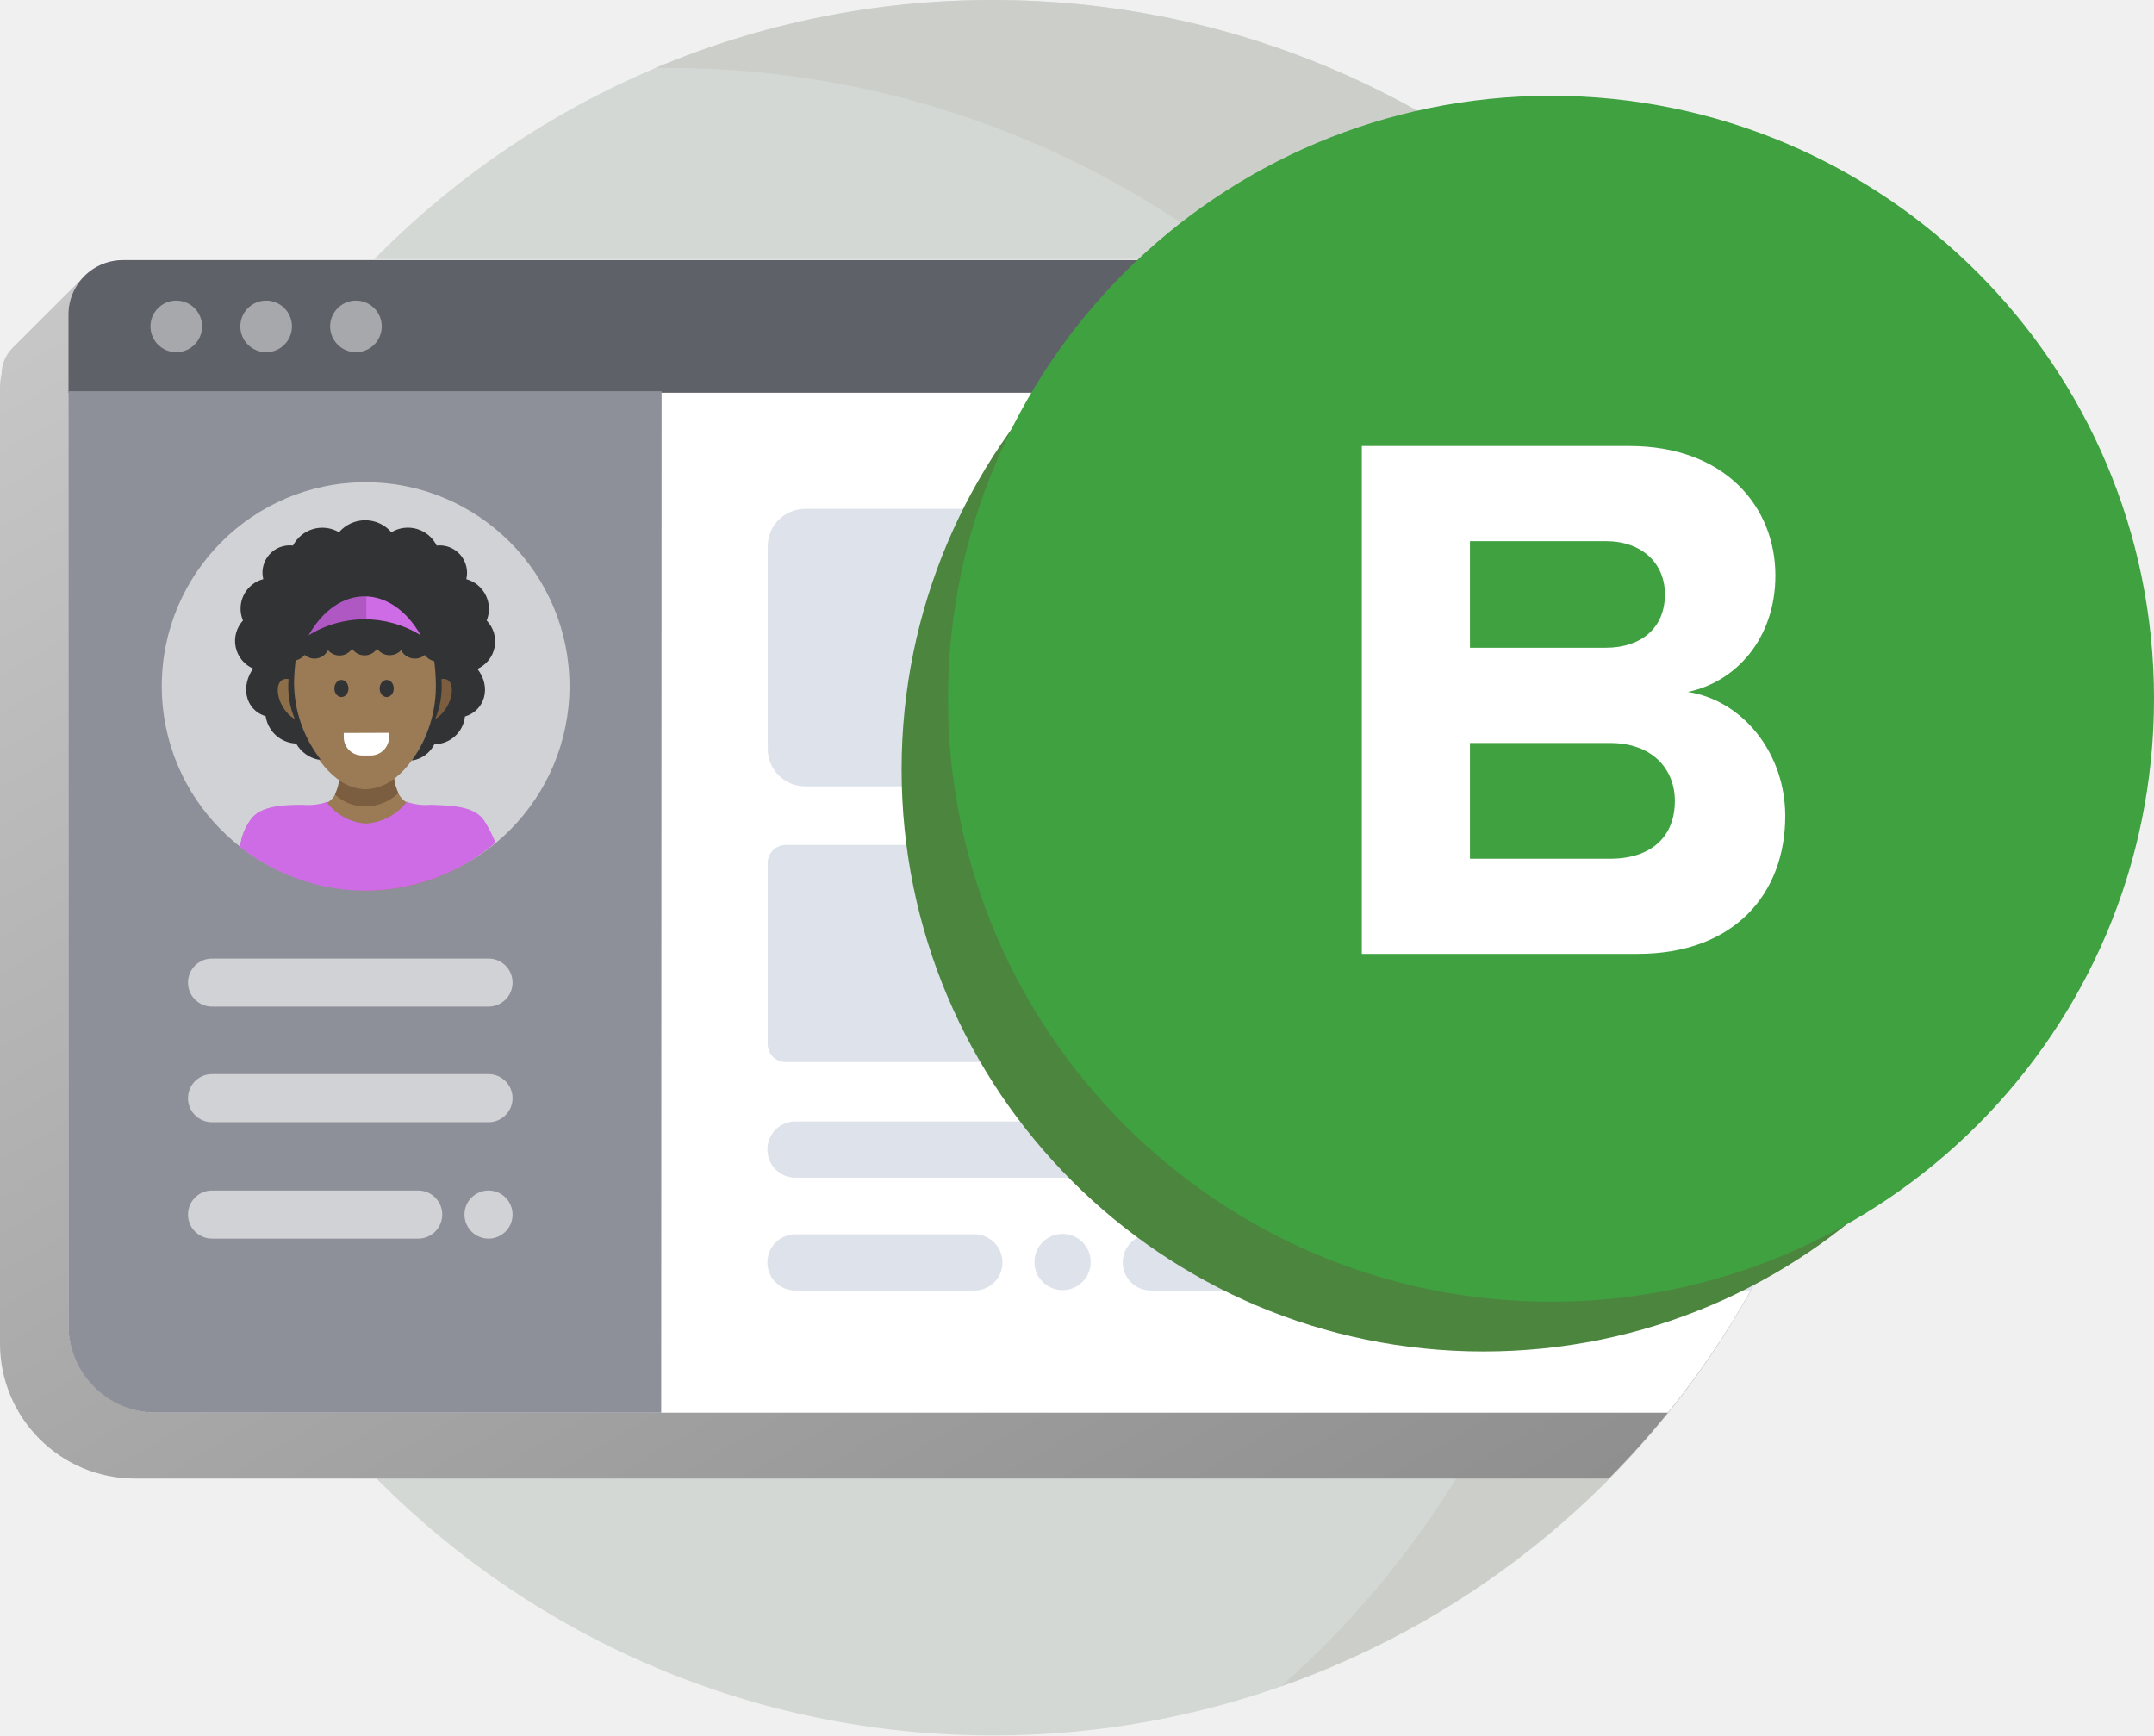
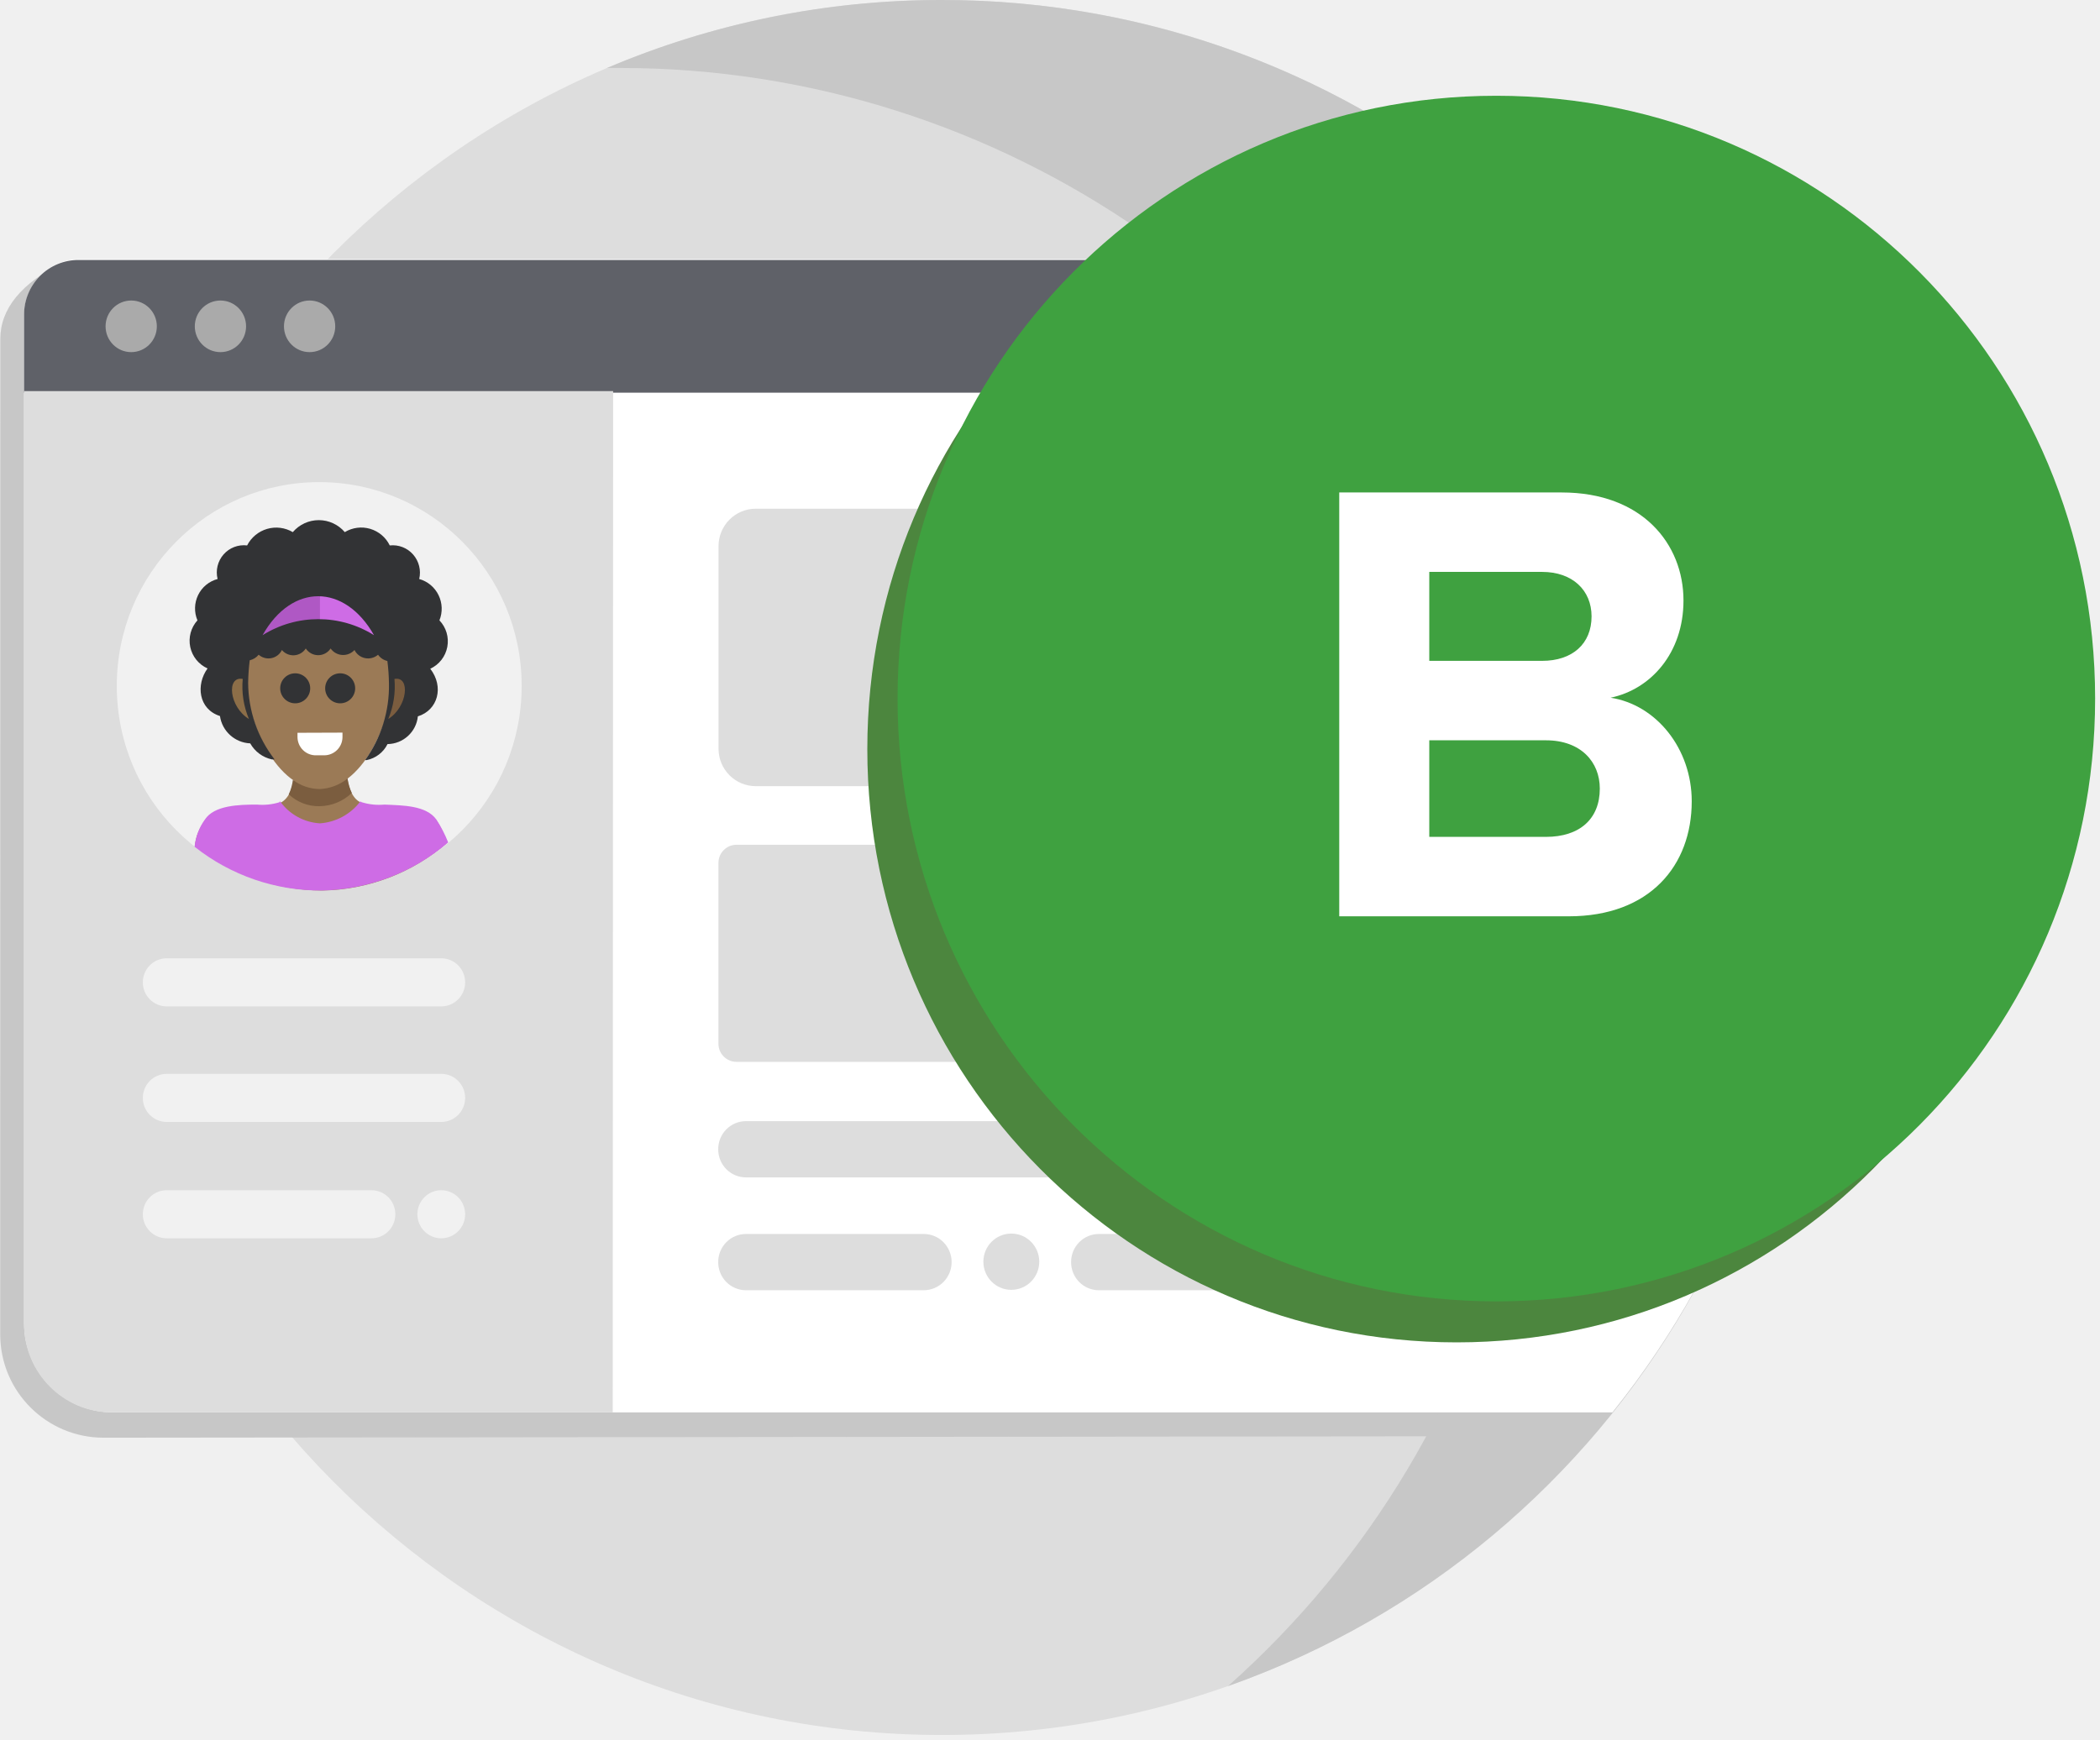
- <svg xmlns="http://www.w3.org/2000/svg" viewBox="0 0 268.7 216.49">
-   <defs>
-     <style>.cls-1{fill:#d4d8d4;}.cls-2{fill:#c9ccc6;opacity:0.75;}.cls-3{fill:url(#linear-gradient);}.cls-4,.cls-9{fill:#fff;}.cls-5{fill:#5f6168;}.cls-6{fill:#dee2ea;}.cls-7{fill:#a7a8ab;}.cls-8{fill:#8d9099;}.cls-9{opacity:0.59;isolation:isolate;}.cls-10{fill:#9b7a56;}.cls-11{fill:#af58c4;}.cls-12{fill:#ce6ce5;}.cls-13{fill:#323335;}.cls-14{fill:#7b5d3f;}.cls-15{fill:#8c6e48;}.cls-16{fill:#4c863e;}.cls-17{fill:#3fa140;}</style>
-     <linearGradient id="linear-gradient" x1="50.03" y1="11.33" x2="162.66" y2="206.42" gradientUnits="userSpaceOnUse">
-       <stop offset="0" stop-color="#c7c7c7" />
-       <stop offset="1" stop-color="#8f8f8f" />
-     </linearGradient>
-   </defs>
-   <g id="Layer_2" data-name="Layer 2">
-     <g id="Layer_1-2" data-name="Layer 1">
-       <circle class="cls-1" cx="123.84" cy="108.25" r="108.25" />
-       <path class="cls-2" d="M123.84,0A107.94,107.94,0,0,0,81.77,8.48l1.62,0a115.4,115.4,0,0,1,76.38,201.92A108.26,108.26,0,0,0,123.84,0Z" />
-       <path class="cls-3" d="M232.09,108.25a107.82,107.82,0,0,0-23.76-67.67.07.07,0,0,0-.06,0H18.15c-.06,0-.1-.07-.06-.11a4.8,4.8,0,0,0-.43-6.25h0a4.91,4.91,0,0,0-6.9,0L1.57,43.39A4.74,4.74,0,0,0,.19,46.67,7.79,7.79,0,0,0,0,48.35V167.59a16.86,16.86,0,0,0,16.86,16.87H200.68a.05.05,0,0,0,0,0A107.9,107.9,0,0,0,232.09,108.25Z" />
-       <path class="cls-4" d="M232.09,108.25A107.84,107.84,0,0,0,201,32.34H15.53a7,7,0,0,0-7,7V165.07A11.17,11.17,0,0,0,19.7,176.24H208.06A107.72,107.72,0,0,0,232.09,108.25Z" />
-       <path class="cls-5" d="M201.1,32.44H15.36a6.82,6.82,0,0,0-6.83,6.83V49H214.44A108.09,108.09,0,0,0,201.1,32.44Z" />
-       <path class="cls-6" d="M135.28,132.5H98a2.26,2.26,0,0,1-2.24-2.24V107.65A2.27,2.27,0,0,1,98,105.41h37.31a2.26,2.26,0,0,1,2.24,2.24v22.61A2.15,2.15,0,0,1,135.28,132.5Z" />
-       <path class="cls-6" d="M184.39,132.5H147.07a2.27,2.27,0,0,1-2.24-2.24V107.65a2.27,2.27,0,0,1,2.24-2.24h37.32a2.27,2.27,0,0,1,2.24,2.24v22.61A2.21,2.21,0,0,1,184.39,132.5Z" />
-       <path class="cls-6" d="M158.37,146.92H99.23a3.49,3.49,0,0,1-3.5-3.51h0a3.49,3.49,0,0,1,3.5-3.51h59.14a3.5,3.5,0,0,1,3.51,3.51h0A3.62,3.62,0,0,1,158.37,146.92Z" />
-       <path class="cls-6" d="M192.47,146.92H170.16a3.49,3.49,0,0,1-3.5-3.51h0a3.49,3.49,0,0,1,3.5-3.51h22.31a3.5,3.5,0,0,1,3.51,3.51h0A3.5,3.5,0,0,1,192.47,146.92Z" />
-       <path class="cls-6" d="M121.54,161H99.23a3.49,3.49,0,0,1-3.5-3.51h0a3.49,3.49,0,0,1,3.5-3.51h22.31a3.5,3.5,0,0,1,3.51,3.51h0A3.5,3.5,0,0,1,121.54,161Z" />
-       <path class="cls-6" d="M165.88,161H143.56a3.49,3.49,0,0,1-3.5-3.51h0a3.49,3.49,0,0,1,3.5-3.51h22.32a3.49,3.49,0,0,1,3.5,3.51h0A3.61,3.61,0,0,1,165.88,161Z" />
-       <circle class="cls-6" cx="132.55" cy="157.44" r="3.51" />
-       <circle class="cls-6" cx="187.6" cy="157.44" r="3.51" />
-       <circle class="cls-6" cx="177.47" cy="157.44" r="3.51" />
-       <path class="cls-6" d="M199.3,161h19.11q1.91-3.42,3.57-7c-.12,0-.25,0-.37,0H199.3a3.51,3.51,0,0,0,0,7Z" />
-       <path class="cls-6" d="M196.08,132.5h33.28a108.33,108.33,0,0,0,2.73-24.25c0-1,0-1.9,0-2.84h-36a2.27,2.27,0,0,0-2.24,2.24v22.61A2.26,2.26,0,0,0,196.08,132.5Z" />
-       <path class="cls-6" d="M231.61,98a107.43,107.43,0,0,0-9.17-34.52h-122a4.67,4.67,0,0,0-4.67,4.67V93.43a4.67,4.67,0,0,0,4.67,4.67H231A4.76,4.76,0,0,0,231.61,98Z" />
-       <circle class="cls-7" cx="21.99" cy="40.72" r="3.22" />
-       <circle class="cls-7" cx="33.2" cy="40.72" r="3.22" />
-       <circle class="cls-7" cx="44.4" cy="40.72" r="3.22" />
-       <path class="cls-8" d="M82.48,176.24h-63A11,11,0,0,1,8.53,165.3V48.8h74Z" />
-       <path class="cls-9" d="M60.94,125.58H26.45a3,3,0,0,1-3-3h0a3,3,0,0,1,3-3H60.94a3,3,0,0,1,3,3h0A3,3,0,0,1,60.94,125.58Z" />
-       <path class="cls-9" d="M60.94,140H26.45a3,3,0,0,1-3-3h0a3,3,0,0,1,3-3H60.94a3,3,0,0,1,3,3h0A3,3,0,0,1,60.94,140Z" />
-       <path class="cls-9" d="M52.17,154.52H26.45a3,3,0,0,1-3-3h0a3,3,0,0,1,3-3H52.17a3,3,0,0,1,3,3h0A3,3,0,0,1,52.17,154.52Z" />
-       <path class="cls-9" d="M60.94,154.52h0a3,3,0,0,1-3-3h0a3,3,0,0,1,3-3h0a3,3,0,0,1,3,3h0A3,3,0,0,1,60.94,154.52Z" />
-       <circle class="cls-9" cx="45.61" cy="85.59" r="25.43" />
-       <path class="cls-10" d="M61.57,105.27a7.69,7.69,0,0,0-1.25-2.92c-1.27-1.75-4.19-1.75-6.53-1.85a7.31,7.31,0,0,1-2.82-.29h0c-1.47-.59-1.76-2.53-1.86-3.51-.78-2.43-1.85-3.21-3-2.92l-.58.58-.59-.58c-1.17-.2-1.65,0-2.43,2.92-.1,1-.49,2.92-1.85,3.51a7.39,7.39,0,0,1-2.83.29c-2.34,0-5.36.1-6.53,1.85A6,6,0,0,0,30,105.47a25.51,25.51,0,0,0,16,5.65A24.63,24.63,0,0,0,61.57,105.27Z" />
-       <path class="cls-10" d="M54.86,83.94c0,6.53-4.09,14.52-9.25,14.52s-9.26-8.09-9.26-14.52,4.09-11.79,9.26-11.79S54.86,77.41,54.86,83.94Z" />
-       <rect class="cls-11" x="36.16" y="74" width="17.73" height="6.82" />
-       <rect class="cls-12" x="45.7" y="74" width="8.96" height="6.82" />
-       <path class="cls-13" d="M60.71,77.41h0a3.85,3.85,0,0,0-2.54-5.16,3.42,3.42,0,0,0-3.7-4.19,4,4,0,0,0-5.65-1.66,4.31,4.31,0,0,0-6.53,0,4.12,4.12,0,0,0-5.74,1.66,3.4,3.4,0,0,0-3.71,4.19,3.8,3.8,0,0,0-2.53,5.16,3.77,3.77,0,0,0,1.27,6c-1.47,2-1.17,5.07,1.56,5.94a4,4,0,0,0,3.8,3.41,4.11,4.11,0,0,0,2.72,2H40a15.71,15.71,0,0,1-3.32-9.55,24.94,24.94,0,0,1,.2-2.82A2,2,0,0,0,38,81.7a1.88,1.88,0,0,0,2.92-.59,1.87,1.87,0,0,0,3-.19,1.87,1.87,0,0,0,3.12,0,1.93,1.93,0,0,0,3,.19A1.92,1.92,0,0,0,53,81.7a1.94,1.94,0,0,0,1.17.78,24.94,24.94,0,0,1,.2,2.82,15.73,15.73,0,0,1-3,9.55h.19a3.75,3.75,0,0,0,2.63-2A3.87,3.87,0,0,0,58,89.39c2.53-.78,3.31-3.7,1.56-5.94A3.76,3.76,0,0,0,60.71,77.41ZM38.49,79.26c3.71-6.53,10.33-6.43,14,0A13.25,13.25,0,0,0,38.49,79.26Z" />
-       <path class="cls-14" d="M55.06,84.72a10.47,10.47,0,0,1-.78,5C56.71,88.22,57.1,84.33,55.06,84.72Z" />
-       <path class="cls-15" d="M36,84.72a10.35,10.35,0,0,0,.78,5C34.3,88.22,33.91,84.33,36,84.72Z" />
-       <path class="cls-4" d="M42.88,91.44V92a2.29,2.29,0,0,0,2.34,2.25h1A2.29,2.29,0,0,0,48.53,92v-.58Z" />
-       <ellipse class="cls-13" cx="42.59" cy="85.89" rx="0.88" ry="1.07" />
-       <ellipse class="cls-13" cx="48.24" cy="85.89" rx="0.88" ry="1.07" />
-       <path class="cls-12" d="M60.32,102.26c-1.27-1.76-4.19-1.76-6.53-1.86a7.31,7.31,0,0,1-2.82-.29h0c-.1,0-.1-.1-.2-.1a7,7,0,0,1-5.07,2.73,6.66,6.66,0,0,1-5-2.73.09.09,0,0,0-.09.1,7.39,7.39,0,0,1-2.83.29c-2.34,0-5.36.1-6.53,1.86a7,7,0,0,0-1.3,3.4,25.49,25.49,0,0,0,16,5.46,25.13,25.13,0,0,0,15.86-6A16.07,16.07,0,0,0,60.32,102.26Z" />
-       <path class="cls-14" d="M49.16,97.16a6.09,6.09,0,0,1-3.46,1.3,5.7,5.7,0,0,1-3.4-1.14,6,6,0,0,1-.52,1.8,5.51,5.51,0,0,0,3.92,1.48,6,6,0,0,0,4-1.65A6.37,6.37,0,0,1,49.16,97.16Z" />
-       <circle class="cls-16" cx="185.06" cy="96.01" r="72.59" />
-       <circle class="cls-17" cx="193.48" cy="87.17" r="75.22" />
-       <path class="cls-4" d="M169.88,119V55.64h33.35c12.06,0,18.24,7.69,18.24,16.15,0,7.88-4.94,13.3-10.93,14.53,6.84,1.05,12.16,7.6,12.16,15.49,0,9.59-6.27,17.19-18.43,17.19Zm37.81-44.84c0-3.89-2.85-6.65-7.41-6.65H183.37v13.3h16.91C204.84,80.81,207.69,78.25,207.69,74.16Zm1.24,25.75c0-4-2.85-7.22-8.08-7.22H183.37v14.44h17.48C205.89,107.13,208.93,104.47,208.93,99.91Z" />
-     </g>
+ <svg xmlns="http://www.w3.org/2000/svg" width="140" height="116">
+   <g fill="none" fill-rule="evenodd">
+     <ellipse cx="62.798" cy="57.849" fill="#DDD" fill-rule="nonzero" rx="57.448" ry="57.849" />
+     <path fill="#C7C7C7" fill-rule="nonzero" d="M99.52 18.872L4.226 17.479C1.422 18.875.02 20.586.02 22.613l-.006 66.37a6.89 6.89 0 0 0 6.896 6.89l96.358-.1a57.817 57.817 0 0 0 12.753-36.335c.021-15.183-5.908-29.76-16.5-40.566z" />
+     <path fill="#C7C7C7" fill-rule="nonzero" d="M62.798 0a56.94 56.94 0 0 0-22.326 4.532h.86c25.467-.004 48.279 15.864 57.29 39.851 9.01 23.987 2.338 51.085-16.756 68.056 26.425-9.349 42.305-36.522 37.59-64.323C114.74 20.315 90.806-.012 62.798 0z" />
+     <path fill="#FFF" fill-rule="nonzero" d="M120.246 57.85c.022-15.184-5.908-29.762-16.5-40.567H5.32c-2.052 0-3.715 1.674-3.715 3.74v67.191c0 3.297 2.654 5.97 5.928 5.97h99.961a57.817 57.817 0 0 0 12.753-36.335z" />
+     <path fill="#5F6168" fill-rule="nonzero" d="M103.8 17.336H5.229a3.607 3.607 0 0 0-2.565 1.068 3.658 3.658 0 0 0-1.06 2.582v5.2H110.88a57.693 57.693 0 0 0-7.08-8.85z" />
+     <path fill="#DDD" fill-rule="nonzero" d="M68.87 70.809H49.085a1.204 1.204 0 0 1-1.188-1.197V57.529a1.209 1.209 0 0 1 1.188-1.197h19.8a1.204 1.204 0 0 1 1.19 1.197v12.083c.013.324-.11.64-.34.867a1.137 1.137 0 0 1-.865.33z" />
+     <path fill="#DEE2EA" fill-rule="nonzero" d="M94.932 70.809H75.126a1.209 1.209 0 0 1-1.188-1.197V57.529a1.209 1.209 0 0 1 1.188-1.197h19.806a1.21 1.21 0 0 1 1.189 1.197v12.083c.004.318-.12.625-.344.85a1.17 1.17 0 0 1-.845.347z" />
+     <path fill="#DDD" fill-rule="nonzero" d="M81.123 78.515H49.738a1.846 1.846 0 0 1-1.317-.548 1.872 1.872 0 0 1-.54-1.328 1.872 1.872 0 0 1 .54-1.328c.349-.352.823-.55 1.317-.548h31.385a1.85 1.85 0 0 1 1.319.548c.35.352.545.83.544 1.328a1.928 1.928 0 0 1-1.863 1.876z" />
+     <path fill="#DEE2EA" fill-rule="nonzero" d="M99.22 78.515H87.38a1.846 1.846 0 0 1-1.317-.548 1.872 1.872 0 0 1-.54-1.328 1.872 1.872 0 0 1 .54-1.328c.349-.352.823-.55 1.317-.548h11.84a1.85 1.85 0 0 1 1.319.548c.35.352.545.83.544 1.328.001.498-.195.976-.544 1.328a1.85 1.85 0 0 1-1.32.548z" />
+     <path fill="#DDD" fill-rule="nonzero" d="M61.578 86.04h-11.84a1.846 1.846 0 0 1-1.317-.549 1.872 1.872 0 0 1-.54-1.328 1.872 1.872 0 0 1 .54-1.327c.349-.352.823-.55 1.317-.548h11.84a1.85 1.85 0 0 1 1.318.547c.35.353.546.83.545 1.328 0 .498-.195.976-.545 1.328a1.85 1.85 0 0 1-1.318.548zm23.531 0H73.264a1.846 1.846 0 0 1-1.317-.549 1.872 1.872 0 0 1-.54-1.328 1.872 1.872 0 0 1 .54-1.327c.349-.352.823-.55 1.317-.548h11.845c.494-.002.968.196 1.317.548.348.352.543.83.54 1.327a1.923 1.923 0 0 1-1.857 1.876z" />
+     <ellipse cx="67.421" cy="84.137" fill="#DDD" fill-rule="nonzero" rx="1.863" ry="1.876" />
+     <ellipse cx="96.635" cy="84.137" fill="#DEE2EA" fill-rule="nonzero" rx="1.863" ry="1.876" />
+     <ellipse cx="91.259" cy="84.137" fill="#DEE2EA" fill-rule="nonzero" rx="1.863" ry="1.876" />
+     <path fill="#DEE2EA" fill-rule="nonzero" d="M102.845 86.04h10.141a56.02 56.02 0 0 0 1.895-3.742h-12.037a1.87 1.87 0 0 0-1.722 1.87 1.87 1.87 0 0 0 1.723 1.871zm-1.709-15.231h17.661a58.28 58.28 0 0 0 1.449-12.96v-1.517h-19.105a1.21 1.21 0 0 0-1.189 1.197v12.083a1.204 1.204 0 0 0 1.184 1.197z" />
+     <path fill="#DDD" fill-rule="nonzero" d="M119.991 52.372a57.729 57.729 0 0 0-4.866-18.448H50.38a2.47 2.47 0 0 0-1.752.731 2.505 2.505 0 0 0-.726 1.765v13.51a2.5 2.5 0 0 0 .726 1.764 2.47 2.47 0 0 0 1.752.731h69.287a2.51 2.51 0 0 0 .324-.053z" />
+     <ellipse cx="8.747" cy="21.761" fill="#AAA" fill-rule="nonzero" rx="1.709" ry="1.721" />
+     <ellipse cx="14.696" cy="21.761" fill="#AAA" fill-rule="nonzero" rx="1.709" ry="1.721" />
+     <ellipse cx="20.64" cy="21.761" fill="#AAA" fill-rule="nonzero" rx="1.709" ry="1.721" />
+     <path fill="#DDD" fill-rule="nonzero" d="M40.849 94.184H7.415c-3.201-.015-5.793-2.623-5.81-5.847V26.08h39.27l-.026 68.105z" />
+     <path fill="#FFF" fill-rule="nonzero" d="M29.418 67.11H11.114c-.88 0-1.592-.717-1.592-1.603 0-.885.713-1.603 1.592-1.603h18.304c.879 0 1.592.718 1.592 1.603 0 .886-.713 1.604-1.592 1.604zm0 7.707H11.114c-.88 0-1.592-.718-1.592-1.604 0-.885.713-1.603 1.592-1.603h18.304c.879 0 1.592.718 1.592 1.603 0 .886-.713 1.604-1.592 1.604zm-4.654 7.759h-13.65c-.88 0-1.592-.718-1.592-1.603s.713-1.603 1.592-1.603h13.65c.879 0 1.592.718 1.592 1.603s-.713 1.603-1.592 1.603zm4.654 0c-.88 0-1.592-.718-1.592-1.603s.712-1.603 1.592-1.603c.879 0 1.592.718 1.592 1.603s-.713 1.603-1.592 1.603z" opacity=".59" />
+     <ellipse cx="21.282" cy="45.74" fill="#FFF" fill-rule="nonzero" opacity=".59" rx="13.496" ry="13.59" />
+     <path fill="#9B7A56" fill-rule="nonzero" d="M29.752 56.257a4.125 4.125 0 0 0-.663-1.56c-.674-.936-2.224-.936-3.466-.99a3.854 3.854 0 0 1-1.496-.154c-.78-.316-.934-1.352-.987-1.876-.414-1.299-.982-1.715-1.592-1.56l-.308.31-.313-.31c-.621-.107-.876 0-1.29 1.56-.053.534-.26 1.56-.982 1.876a3.914 3.914 0 0 1-1.502.155c-1.241 0-2.844.053-3.465.988a3.218 3.218 0 0 0-.69 1.668 13.48 13.48 0 0 0 8.491 3.02 13.018 13.018 0 0 0 8.263-3.127z" />
+     <path fill="#9B7A56" fill-rule="nonzero" d="M26.191 44.858c0 3.49-2.17 7.76-4.909 7.76-2.738 0-4.914-4.324-4.914-7.76s2.17-6.3 4.914-6.3c2.744 0 4.91 2.81 4.91 6.3z" />
+     <path fill="#AF58C4" fill-rule="nonzero" d="M16.267 39.546h9.409v3.645h-9.409z" />
+     <path fill="#CE6CE5" fill-rule="nonzero" d="M21.33 39.546h4.755v3.645H21.33z" />
+     <path fill="#323335" fill-rule="nonzero" d="M29.296 41.368a2.07 2.07 0 0 0-.06-1.683 2.047 2.047 0 0 0-1.288-1.074 1.837 1.837 0 0 0-.406-1.632 1.808 1.808 0 0 0-1.558-.607 2.127 2.127 0 0 0-1.306-1.107 2.11 2.11 0 0 0-1.692.22 2.28 2.28 0 0 0-1.733-.8 2.28 2.28 0 0 0-1.733.8 2.173 2.173 0 0 0-1.712-.216 2.19 2.19 0 0 0-1.334 1.103 1.798 1.798 0 0 0-1.568.599 1.826 1.826 0 0 0-.4 1.64 2.02 2.02 0 0 0-1.298 1.07 2.044 2.044 0 0 0-.045 1.687 2.025 2.025 0 0 0 .674 3.207c-.78 1.069-.621 2.71.827 3.174a2.128 2.128 0 0 0 2.017 1.822c.307.548.833.938 1.444 1.07h.18a8.433 8.433 0 0 1-1.762-5.104 13.42 13.42 0 0 1 .106-1.507 1.06 1.06 0 0 0 .595-.37.993.993 0 0 0 1.55-.314.99.99 0 0 0 1.591-.102.99.99 0 0 0 1.656 0 1.023 1.023 0 0 0 1.592.102 1.014 1.014 0 0 0 1.57.315c.149.212.37.36.622.417.064.5.099 1.003.106 1.507a8.447 8.447 0 0 1-1.592 5.103h.1a1.992 1.992 0 0 0 1.397-1.069 2.06 2.06 0 0 0 2.022-1.849c1.342-.416 1.756-1.977.827-3.174a2.019 2.019 0 0 0 .61-3.228zm-11.792.989c1.969-3.49 5.482-3.436 7.43 0a6.99 6.99 0 0 0-7.43 0z" />
+     <path fill="#7B5D3F" fill-rule="nonzero" d="M26.297 45.275a5.63 5.63 0 0 1-.414 2.672c1.29-.802 1.497-2.88.414-2.672z" />
+     <path fill="#8C6E48" fill-rule="nonzero" d="M16.182 45.275a5.58 5.58 0 0 0 .414 2.672c-1.316-.802-1.523-2.88-.414-2.672z" />
+     <path fill="#FFF" fill-rule="nonzero" d="M19.833 48.866v.3c.006.325.14.635.373.86.233.226.546.349.87.342h.53a1.22 1.22 0 0 0 1.226-1.203v-.31l-2.999.011z" />
+     <ellipse cx="19.68" cy="45.9" fill="#323335" fill-rule="nonzero" rx="1" ry="1" />
+     <ellipse cx="22.678" cy="45.9" fill="#323335" fill-rule="nonzero" rx="1" ry="1" />
+     <path fill="#CE6CE5" fill-rule="nonzero" d="M29.089 54.648c-.674-.94-2.224-.94-3.466-.994a3.854 3.854 0 0 1-1.496-.155c-.053 0-.053-.053-.106-.053a3.708 3.708 0 0 1-2.691 1.459 3.528 3.528 0 0 1-2.653-1.46.048.048 0 0 0-.048.053c-.486.15-.996.203-1.502.156-1.242 0-2.845.054-3.466.994a3.756 3.756 0 0 0-.69 1.817 13.467 13.467 0 0 0 8.492 2.918 13.283 13.283 0 0 0 8.416-3.206 8.61 8.61 0 0 0-.79-1.529z" />
+     <path fill="#7B5D3F" fill-rule="nonzero" d="M23.166 51.923a3.219 3.219 0 0 1-1.836.695 3.011 3.011 0 0 1-1.804-.61 3.223 3.223 0 0 1-.276.962c.563.53 1.31.814 2.08.791a3.173 3.173 0 0 0 2.123-.882 3.422 3.422 0 0 1-.287-.956z" />
+     <ellipse cx="97.106" cy="49.957" fill="#4C863E" fill-rule="nonzero" rx="39.285" ry="39.559" />
+     <ellipse cx="40.058" cy="40.228" fill="#3FA140" fill-rule="nonzero" rx="39.919" ry="40.198" transform="translate(59.698 6.356)" />
+     <path fill="#FFF" d="M104.583 61.104h-15.3V32.84h14.835c5.367 0 8.114 3.433 8.114 7.204 0 3.517-2.197 5.932-4.86 6.483 3.043.466 5.41 3.39 5.41 6.907 0 4.28-2.79 7.67-8.2 7.67zm-1.775-17.035c2.028 0 3.296-1.144 3.296-2.966 0-1.737-1.268-2.966-3.296-2.966h-7.523v5.932h7.523zm.253 11.738c2.24 0 3.593-1.186 3.593-3.22 0-1.78-1.268-3.22-3.593-3.22h-7.776v6.44h7.776z" />
  </g>
</svg>
